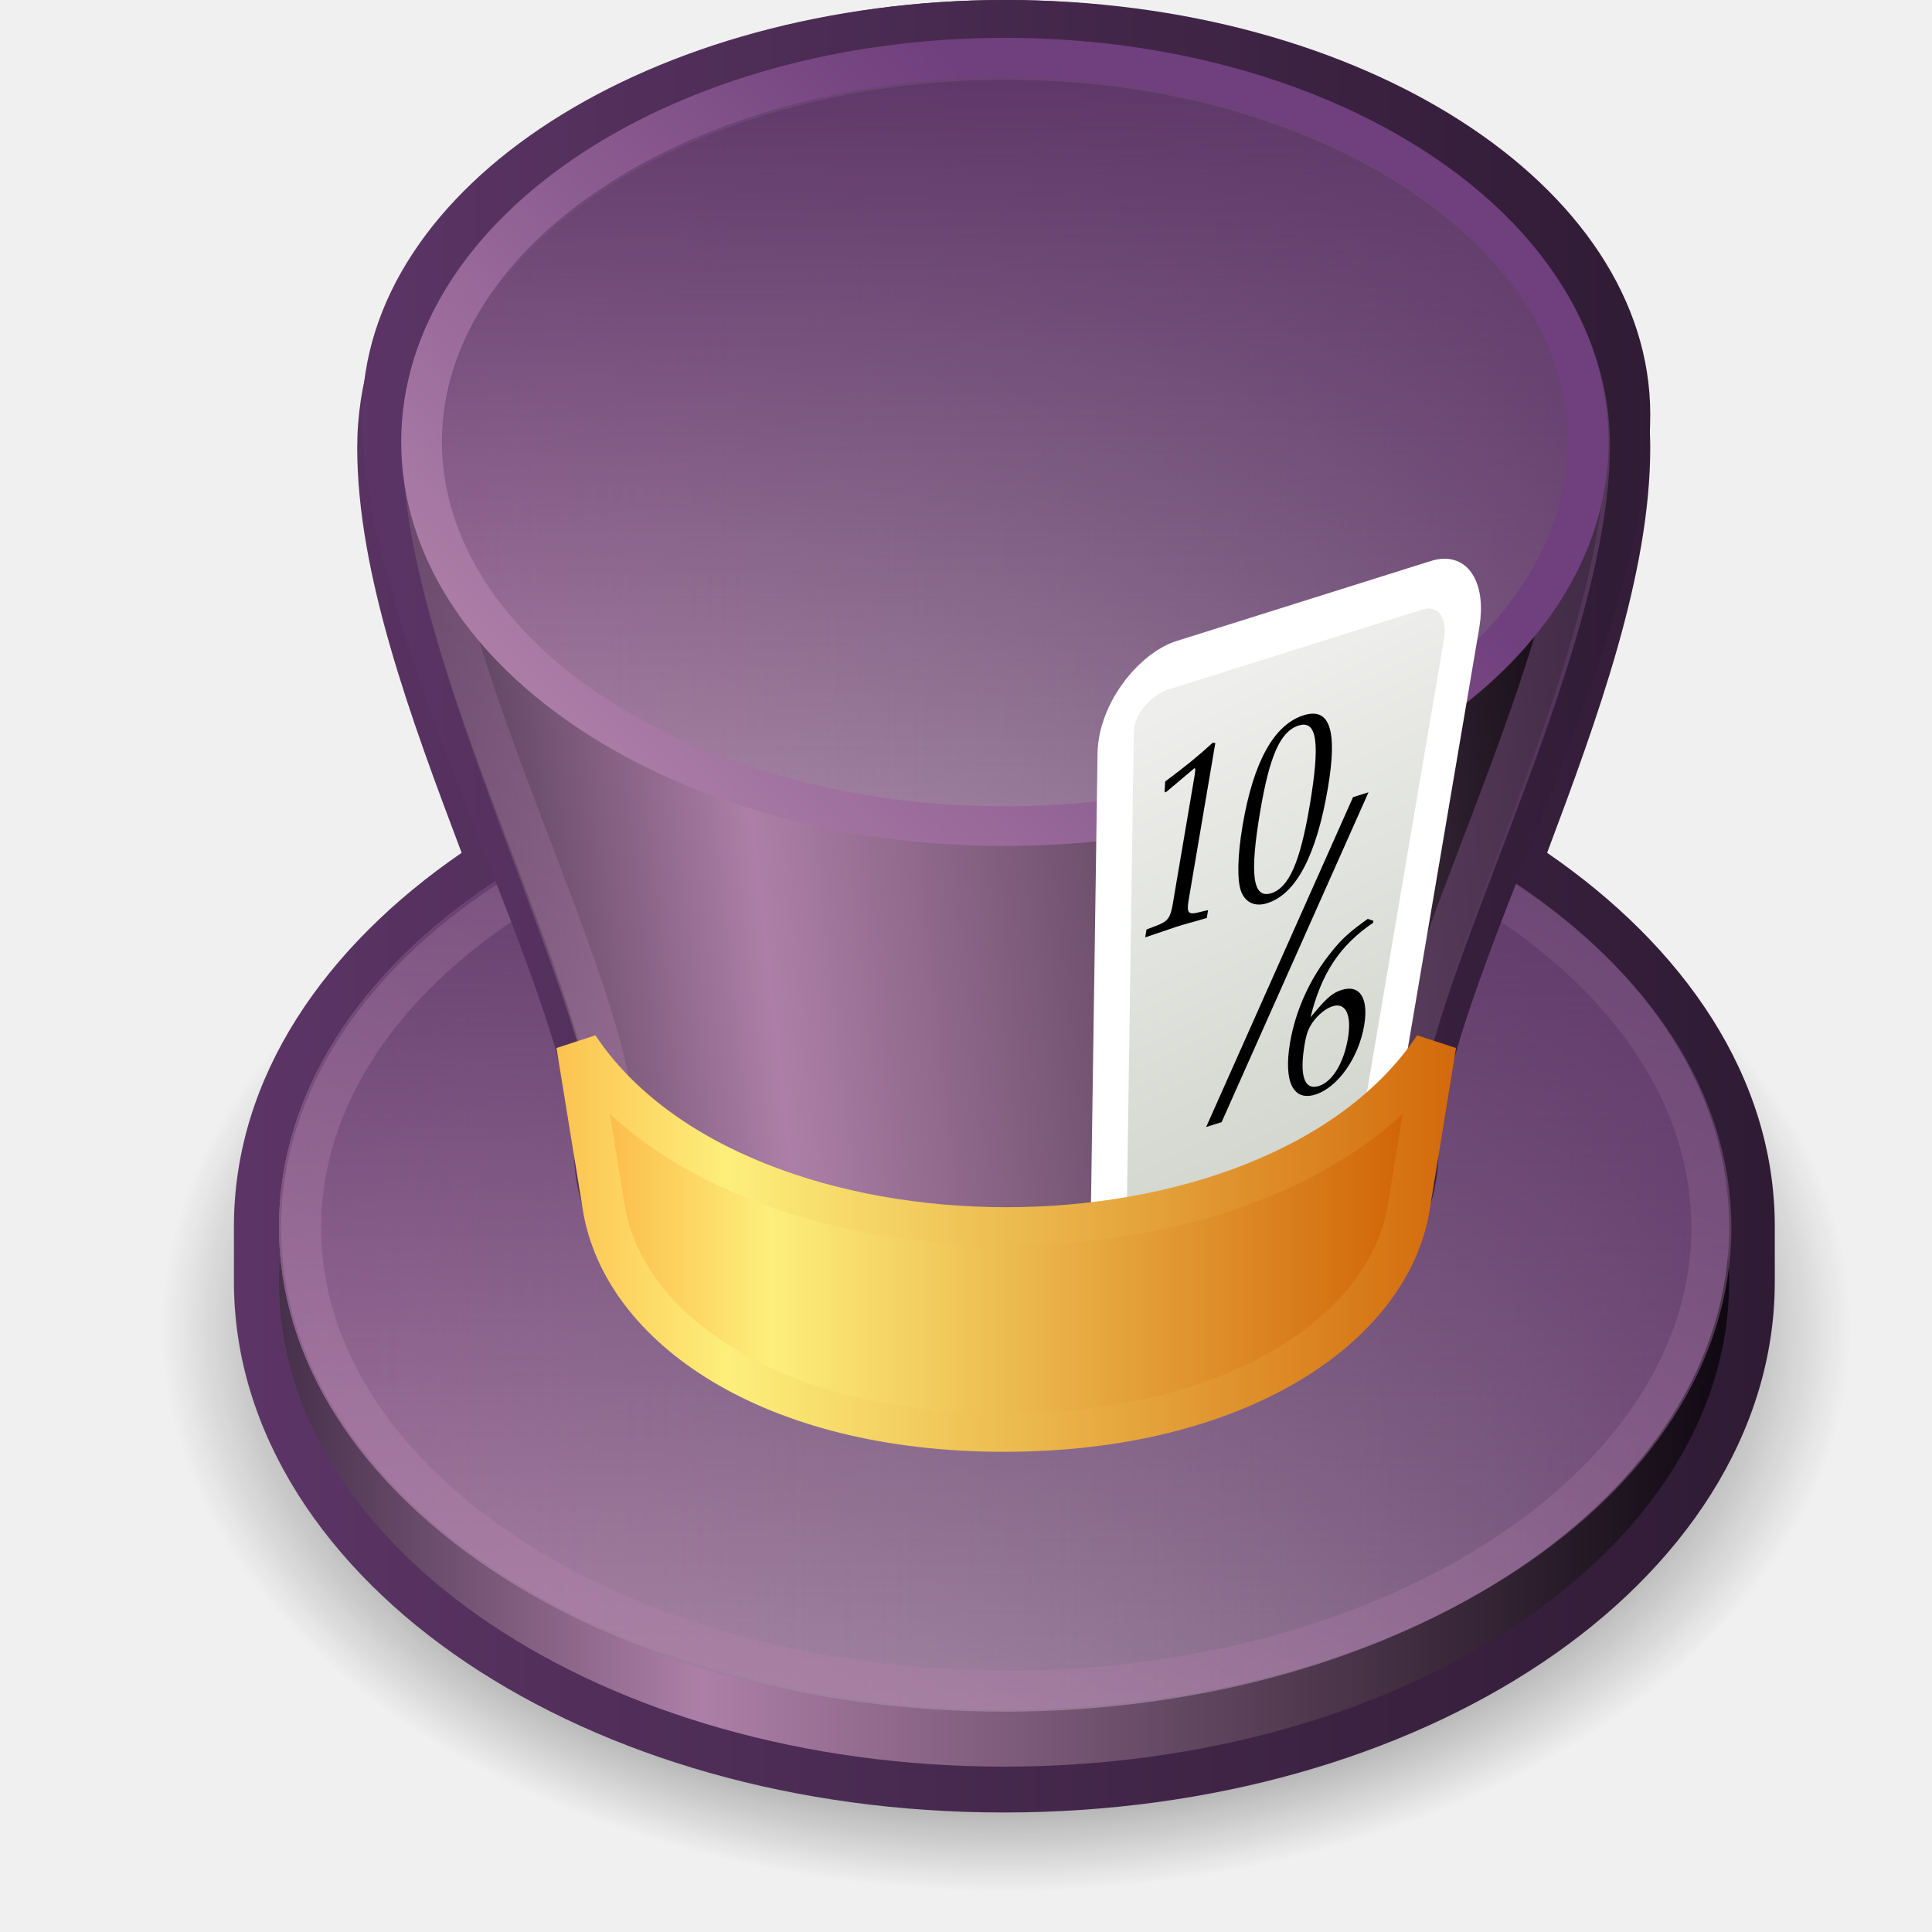
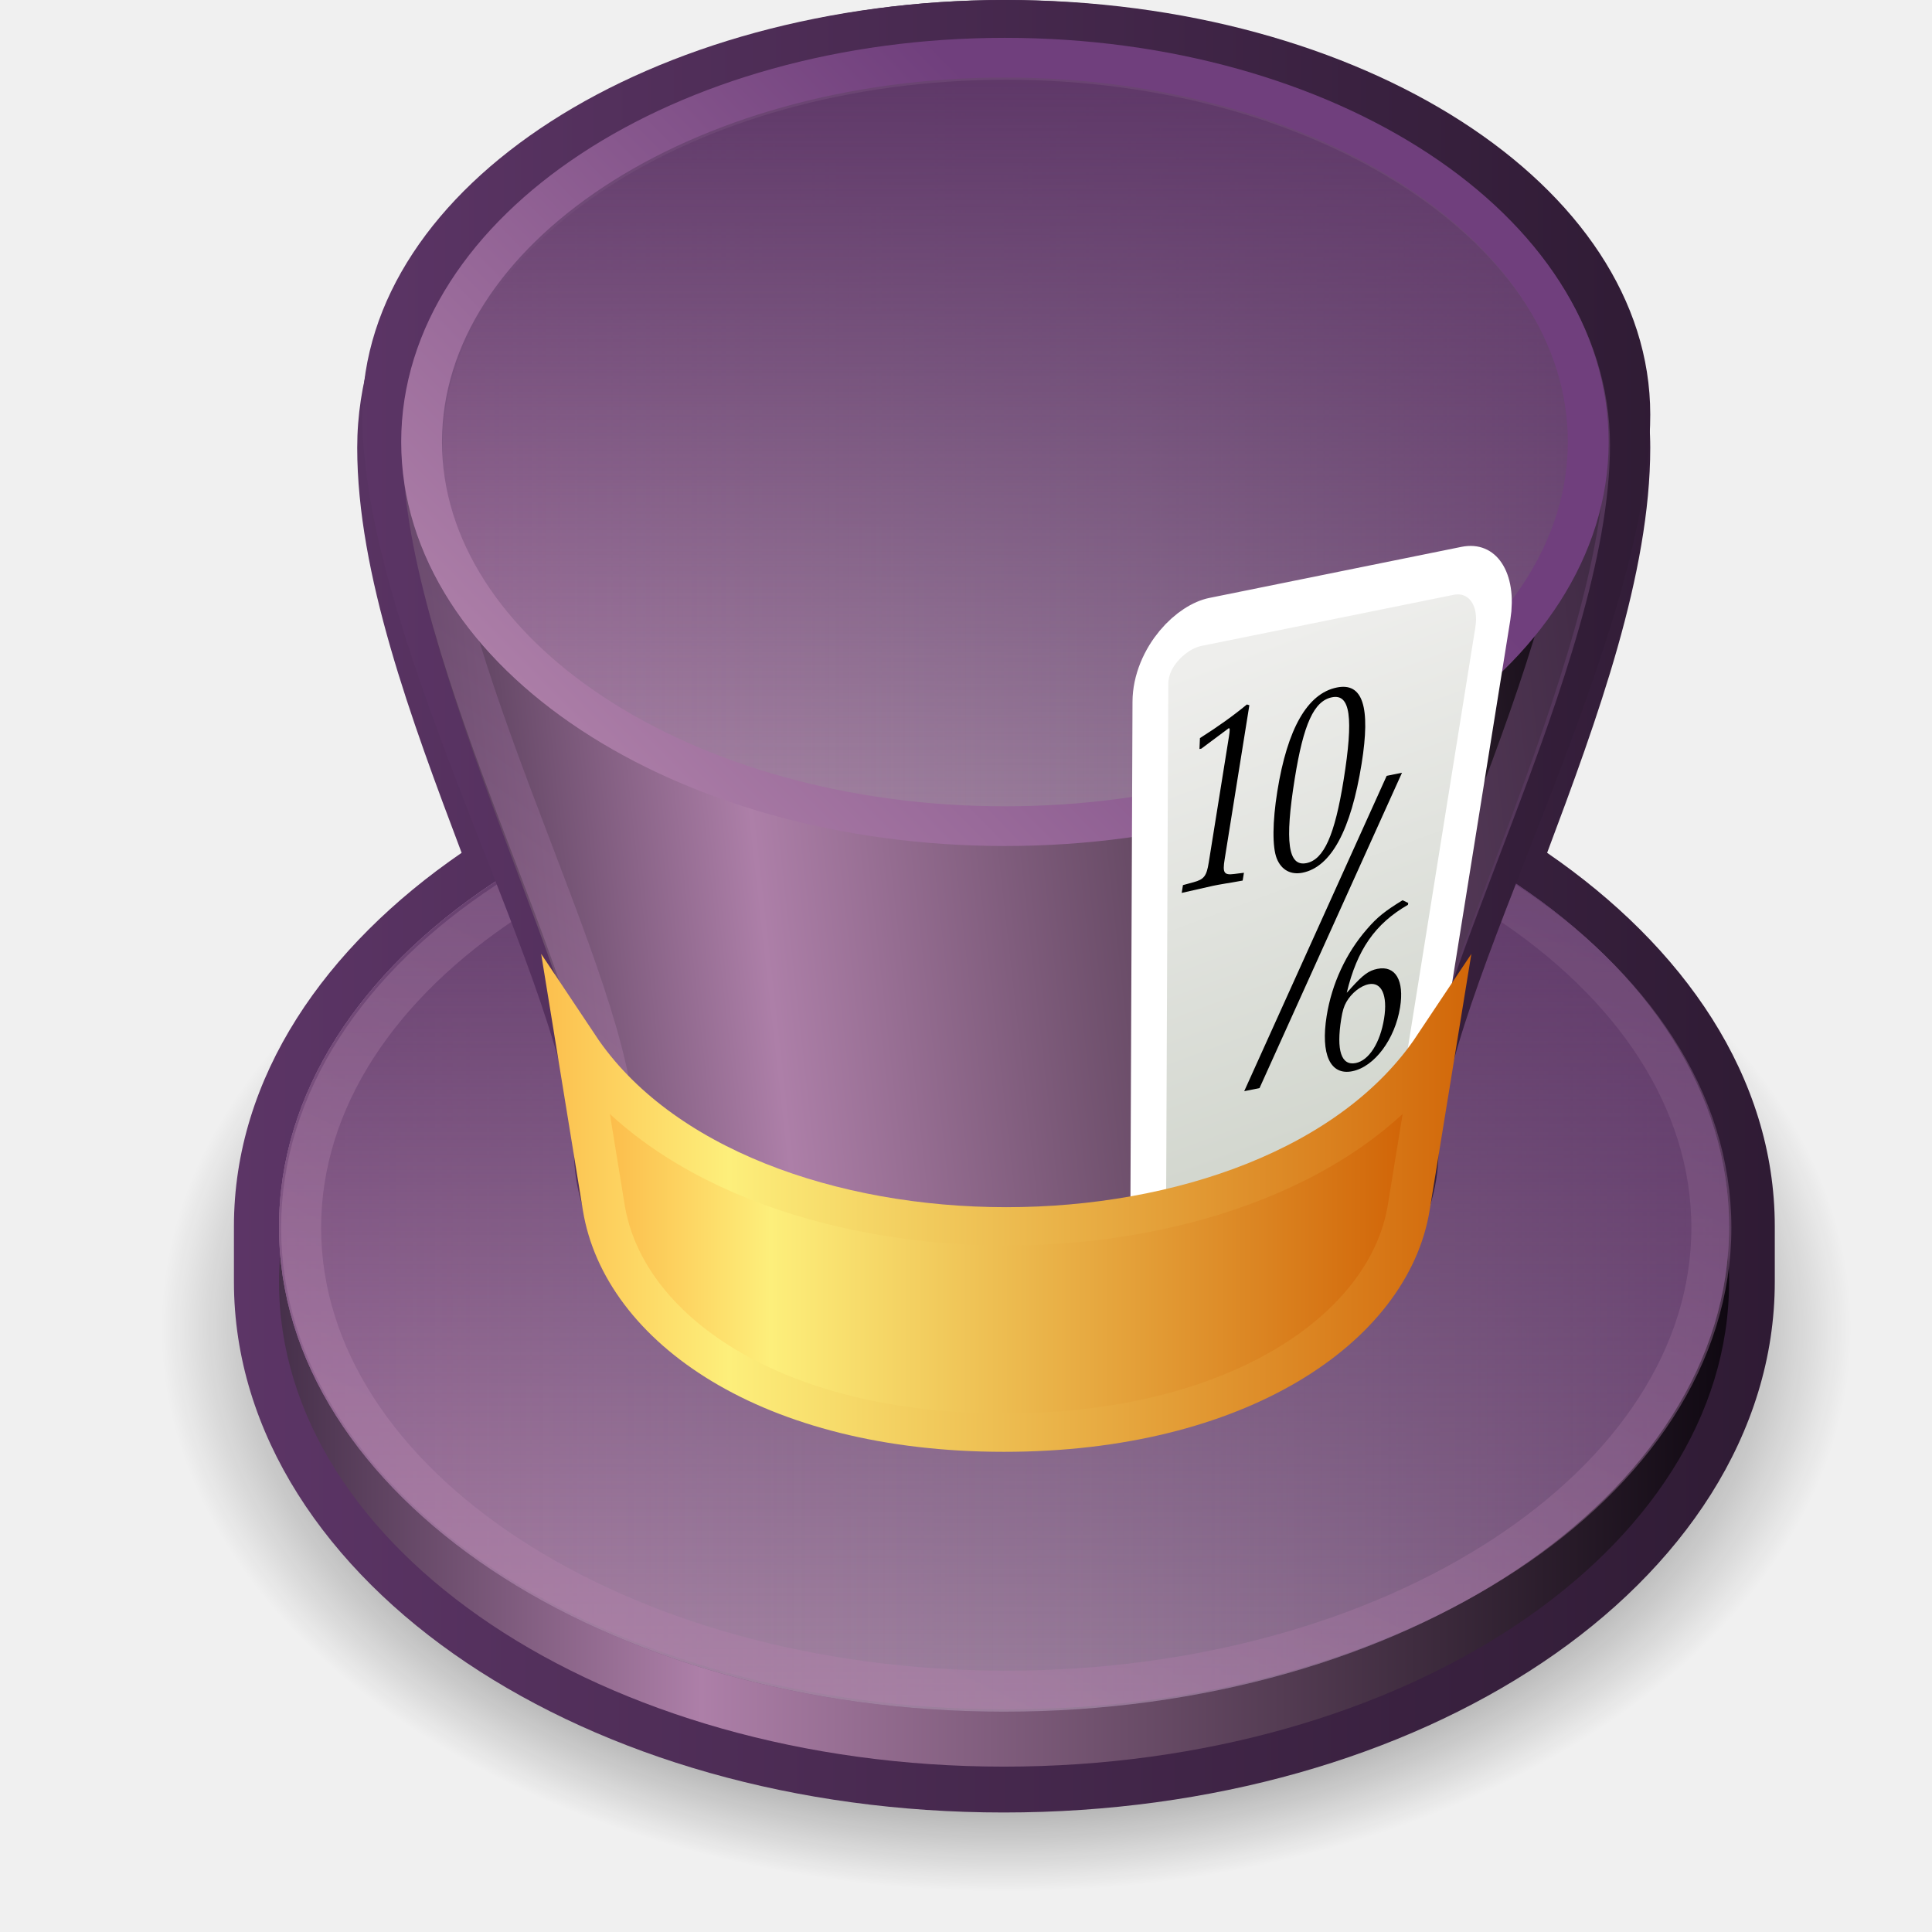
<svg xmlns="http://www.w3.org/2000/svg" xmlns:xlink="http://www.w3.org/1999/xlink" width="48" height="48" id="svg2" version="1.0">
  <defs id="defs4">
    <linearGradient id="linearGradient3236">
      <stop style="stop-color:#eeeeec;stop-opacity:1" offset="0" id="stop3238" />
      <stop style="stop-color:#d3d7cf;stop-opacity:1" offset="1" id="stop3240" />
    </linearGradient>
    <linearGradient id="linearGradient3512">
      <stop style="stop-color:#5c3566;stop-opacity:1;" offset="0" id="stop3514" />
      <stop style="stop-color:#2f1b34;stop-opacity:1" offset="1" id="stop3516" />
    </linearGradient>
    <linearGradient id="linearGradient3464">
      <stop id="stop3466" offset="0" style="stop-color:#ad7fa8;stop-opacity:1;" />
      <stop id="stop3468" offset="1" style="stop-color:#75507b;stop-opacity:1" />
    </linearGradient>
    <linearGradient id="linearGradient3458">
      <stop id="stop3460" offset="0" style="stop-color:#ad7fa8;stop-opacity:1;" />
      <stop id="stop3462" offset="1" style="stop-color:#75507b;stop-opacity:1" />
    </linearGradient>
    <linearGradient id="linearGradient3427">
      <stop style="stop-color:#000000;stop-opacity:1;" offset="0" id="stop3429" />
      <stop id="stop3435" offset="0.703" style="stop-color:#000000;stop-opacity:0.498;" />
      <stop style="stop-color:#000000;stop-opacity:0;" offset="1" id="stop3431" />
    </linearGradient>
    <linearGradient id="linearGradient3381">
      <stop style="stop-color:#ad7fa8;stop-opacity:1" offset="0" id="stop3383" />
      <stop style="stop-color:#703f7d;stop-opacity:1" offset="1" id="stop3385" />
    </linearGradient>
    <linearGradient id="linearGradient3320">
      <stop style="stop-color:#fcaf3e;stop-opacity:1" offset="0" id="stop3322" />
      <stop id="stop3328" offset="0.235" style="stop-color:#fdef7b;stop-opacity:1" />
      <stop style="stop-color:#ce5c00;stop-opacity:1" offset="1" id="stop3324" />
    </linearGradient>
    <linearGradient id="linearGradient3304">
      <stop style="stop-color:#5c3566;stop-opacity:1;" offset="0" id="stop3306" />
      <stop style="stop-color:#5c3566;stop-opacity:0;" offset="1" id="stop3308" />
    </linearGradient>
    <linearGradient id="linearGradient3296">
      <stop id="stop3298" offset="0" style="stop-color:#cdd0ca;stop-opacity:1;" />
      <stop style="stop-color:#ffffff;stop-opacity:1;" offset="0.291" id="stop3300" />
      <stop id="stop3302" offset="1" style="stop-color:#404040;stop-opacity:1;" />
    </linearGradient>
    <linearGradient id="linearGradient3270">
      <stop style="stop-color:#ad7fa8;stop-opacity:1;" offset="0" id="stop3272" />
      <stop style="stop-color:#d3d7cf;stop-opacity:0;" offset="1" id="stop3274" />
    </linearGradient>
    <linearGradient id="linearGradient3206">
      <stop style="stop-color:#46304a;stop-opacity:1;" offset="0" id="stop3208" />
      <stop id="stop3214" offset="0.291" style="stop-color:#ad7fa8;stop-opacity:1;" />
      <stop style="stop-color:#0f0811;stop-opacity:1;" offset="1" id="stop3210" />
    </linearGradient>
    <linearGradient xlink:href="#linearGradient3206" id="linearGradient3212" x1="175.125" y1="388.253" x2="610.781" y2="339.766" gradientUnits="userSpaceOnUse" gradientTransform="matrix(6.860303e-2,0,0,6.7986462e-2,-2.012425,-4.814967)" />
    <linearGradient xlink:href="#linearGradient3206" id="linearGradient3222" x1="133.34" y1="519.002" x2="652.559" y2="519.002" gradientUnits="userSpaceOnUse" />
    <linearGradient xlink:href="#linearGradient3270" id="linearGradient3258" x1="133.34" y1="519.002" x2="652.559" y2="519.002" gradientUnits="userSpaceOnUse" />
    <linearGradient xlink:href="#linearGradient3270" id="linearGradient3276" x1="133.34" y1="519.002" x2="652.559" y2="519.002" gradientUnits="userSpaceOnUse" />
    <linearGradient xlink:href="#linearGradient3304" id="linearGradient3310" x1="392.949" y1="343.235" x2="392.949" y2="694.768" gradientUnits="userSpaceOnUse" />
    <linearGradient xlink:href="#linearGradient3304" id="linearGradient3318" x1="392.949" y1="343.235" x2="392.949" y2="694.768" gradientUnits="userSpaceOnUse" />
    <linearGradient xlink:href="#linearGradient3381" id="linearGradient3387" x1="232.32" y1="703.507" x2="483.109" y2="464.145" gradientUnits="userSpaceOnUse" />
    <linearGradient xlink:href="#linearGradient3464" id="linearGradient3395" x1="17" y1="31" x2="25" y2="20" gradientUnits="userSpaceOnUse" gradientTransform="matrix(0.9988315,0,0,0.9994991,2.9208917e-2,3.2523949e-4)" />
    <linearGradient xlink:href="#linearGradient3458" id="linearGradient3403" x1="392.949" y1="701.592" x2="570.891" y2="336.034" gradientUnits="userSpaceOnUse" />
    <linearGradient xlink:href="#linearGradient3320" id="linearGradient3413" gradientUnits="userSpaceOnUse" gradientTransform="matrix(6.860303e-2,0,0,6.7743337e-2,-2.012425,-4.670551)" x1="240.688" y1="526.719" x2="545.25" y2="526.719" />
    <linearGradient xlink:href="#linearGradient3320" id="linearGradient3415" gradientUnits="userSpaceOnUse" x1="12.591" y1="30.742" x2="37.403" y2="30.742" />
    <radialGradient xlink:href="#linearGradient3427" id="radialGradient3433" cx="392.949" cy="519.002" fx="392.949" fy="519.002" r="259.609" gradientTransform="matrix(1,0,0,0.6770428,0,167.6153)" gradientUnits="userSpaceOnUse" />
    <linearGradient xlink:href="#linearGradient3512" id="linearGradient3518" x1="5.812" y1="22.516" x2="44.094" y2="22.516" gradientUnits="userSpaceOnUse" />
    <linearGradient xlink:href="#linearGradient3512" id="linearGradient3526" x1="9" y1="18" x2="41" y2="18" gradientUnits="userSpaceOnUse" gradientTransform="matrix(1.031947,0,0,1.014148,-0.7986697,-0.5023328)" />
    <linearGradient xlink:href="#linearGradient3320" id="linearGradient3232" x1="12.59" y1="30.529" x2="37.404" y2="30.529" gradientUnits="userSpaceOnUse" />
-     <linearGradient xlink:href="#linearGradient3236" id="linearGradient3242" x1="-161.231" y1="403" x2="-120.374" y2="714.651" gradientUnits="userSpaceOnUse" />
+     <linearGradient xlink:href="#linearGradient3236" id="linearGradient2476" gradientUnits="userSpaceOnUse" x1="-161.231" y1="403" x2="-120.374" y2="714.651" />
  </defs>
  <g id="layer1">
    <path transform="matrix(8.0890819e-2,0,0,7.965111e-2,-6.785994,-8.339057)" style="opacity:1;fill:url(#radialGradient3433);fill-opacity:1;stroke:none;stroke-width:1;stroke-linecap:round;stroke-miterlimit:4;stroke-dasharray:none;stroke-opacity:1" id="path3425" d="M 652.559,519.002 A 259.609,175.767 0 1 1 133.34,519.002 A 259.609,175.767 0 1 1 652.559,519.002 z" />
    <path style="fill:url(#linearGradient3518);fill-opacity:1;stroke:none;stroke-width:1;stroke-linecap:round;stroke-miterlimit:4;stroke-opacity:1" d="M 24.938,0 C 20.609,-1.8366413e-07 16.673,1.167 13.75,3.125 C 10.827,5.083 8.875,7.912 8.875,11.125 C 8.875,14.268 10.212,17.856 11.469,21.188 C 8.083,23.512 5.812,26.751 5.812,30.469 L 5.812,31.844 C 5.812,35.623 8.117,38.98 11.594,41.312 C 15.071,43.645 19.761,45.031 24.938,45.031 C 30.114,45.031 34.828,43.644 38.312,41.312 C 41.797,38.981 44.094,35.625 44.094,31.844 L 44.094,30.469 C 44.094,26.751 41.823,23.512 38.438,21.188 C 39.691,17.853 41,14.259 41,11.125 C 41,7.912 39.048,5.083 36.125,3.125 C 33.202,1.167 29.266,1.8366392e-07 24.938,0 z" id="path3349" />
    <path style="opacity:1;fill:url(#linearGradient3222);fill-opacity:1;stroke:none;stroke-width:1;stroke-linecap:round;stroke-miterlimit:4;stroke-dasharray:none;stroke-opacity:1" id="path2383" d="M 652.559,519.002 A 259.609,175.767 0 1 1 133.34,519.002 A 259.609,175.767 0 1 1 652.559,519.002 z" transform="matrix(6.9385558e-2,0,0,6.8516058e-2,-2.319917,-3.711316)" />
    <path d="M 652.559,519.002 A 259.609,175.767 0 1 1 133.34,519.002 A 259.609,175.767 0 1 1 652.559,519.002 z" id="path2385" style="opacity:1;fill:#75507b;fill-opacity:1;stroke:none;stroke-width:1;stroke-linecap:round;stroke-miterlimit:4;stroke-dasharray:none;stroke-opacity:1" transform="matrix(6.9385558e-2,0,0,6.8516058e-2,-2.319917,-5.077001)" />
    <path transform="matrix(6.9385558e-2,0,0,6.8516058e-2,-2.319917,-5.077001)" style="opacity:1;fill:url(#linearGradient3276);fill-opacity:1;stroke:none;stroke-width:1;stroke-linecap:round;stroke-miterlimit:4;stroke-dasharray:none;stroke-opacity:1" id="path3260" d="M 652.559,519.002 A 259.609,175.767 0 1 1 133.34,519.002 A 259.609,175.767 0 1 1 652.559,519.002 z" />
    <path d="M 652.559,519.002 A 259.609,175.767 0 1 1 133.34,519.002 A 259.609,175.767 0 1 1 652.559,519.002 z" id="path3278" style="opacity:1;fill:url(#linearGradient3310);fill-opacity:1;stroke:none;stroke-width:1;stroke-linecap:round;stroke-miterlimit:4;stroke-dasharray:none;stroke-opacity:1" transform="matrix(6.9385558e-2,0,0,6.8516058e-2,-2.319917,-5.077001)" />
    <path transform="matrix(6.7480678e-2,0,0,6.5350228e-2,-1.516488,-3.414364)" style="opacity:0.5;fill:none;fill-opacity:1;stroke:url(#linearGradient3403);stroke-width:14.725;stroke-linecap:round;stroke-miterlimit:4;stroke-dasharray:none;stroke-opacity:1" id="path3334" d="M 652.559,519.002 A 259.609,175.767 0 1 1 133.34,519.002 A 259.609,175.767 0 1 1 652.559,519.002 z" />
    <path id="path3407" d="M 35.739,28.592 C 35.739,24.776 41,15.982 41,10.297 C 41,4.613 33.831,7.2004533e-07 24.999,2.0490337e-15 C 16.167,2.0490337e-15 9,4.613 9,10.297 C 9,15.982 14.259,24.776 14.259,28.592 C 14.259,32.408 19.07,35.505 24.999,35.505 C 30.927,35.505 35.739,32.408 35.739,28.592 z" style="opacity:1;fill:url(#linearGradient3526);fill-opacity:1;stroke:none;stroke-width:0.991;stroke-linecap:round;stroke-miterlimit:4;stroke-dasharray:none;stroke-opacity:1" />
    <path style="opacity:1;fill:url(#linearGradient3212);fill-opacity:1;stroke:none;stroke-width:1;stroke-linecap:round;stroke-miterlimit:4;stroke-dasharray:none;stroke-opacity:1" d="M 34.975,28.838 C 34.975,25.123 39.889,16.561 39.889,11.026 C 39.889,5.491 33.193,1 24.944,1 C 16.695,1 10.002,5.491 10.002,11.026 C 10.002,16.561 14.913,25.123 14.913,28.838 C 14.913,32.553 19.407,35.569 24.944,35.569 C 30.481,35.569 34.975,32.553 34.975,28.838 z" id="path2389" />
    <path transform="matrix(5.7563465e-2,0,0,5.6544271e-2,2.325567,-18.28516)" style="opacity:1;fill:#75507b;fill-opacity:1;stroke:none;stroke-width:1;stroke-linecap:round;stroke-miterlimit:4;stroke-dasharray:none;stroke-opacity:1" id="path2387" d="M 652.559,519.002 A 259.609,175.767 0 1 1 133.34,519.002 A 259.609,175.767 0 1 1 652.559,519.002 z" />
    <path d="M 652.559,519.002 A 259.609,175.767 0 1 1 133.34,519.002 A 259.609,175.767 0 1 1 652.559,519.002 z" id="path3224" style="opacity:1;fill:url(#linearGradient3258);fill-opacity:1;stroke:none;stroke-width:1;stroke-linecap:round;stroke-miterlimit:4;stroke-dasharray:none;stroke-opacity:1" transform="matrix(5.7563465e-2,0,0,5.6544271e-2,2.325567,-18.28516)" />
    <path transform="matrix(5.7563465e-2,0,0,5.6544271e-2,2.325567,-18.28516)" style="opacity:1;fill:url(#linearGradient3318);fill-opacity:1;stroke:none;stroke-width:1;stroke-linecap:round;stroke-miterlimit:4;stroke-dasharray:none;stroke-opacity:1" id="path3242" d="M 652.559,519.002 A 259.609,175.767 0 1 1 133.34,519.002 A 259.609,175.767 0 1 1 652.559,519.002 z" />
    <path id="path3336" d="M 34.732,28.072 C 34.732,24.523 39.5,16.345 39.5,11.058 C 39.5,5.772 33.003,1.482 24.999,1.482 C 16.995,1.482 10.5,5.772 10.5,11.058 C 10.5,16.345 15.265,24.523 15.265,28.072 C 15.265,31.62 19.626,34.5 24.999,34.5 C 30.372,34.5 34.732,31.62 34.732,28.072 z" style="opacity:0.5;fill:none;fill-opacity:1;stroke:url(#linearGradient3395);stroke-width:0.999;stroke-linecap:round;stroke-miterlimit:4;stroke-dasharray:none;stroke-opacity:1" />
    <path d="M 652.559,519.002 A 259.609,175.767 0 1 1 133.34,519.002 A 259.609,175.767 0 1 1 652.559,519.002 z" id="path3332" style="opacity:1;fill:none;fill-opacity:1;stroke:url(#linearGradient3387);stroke-width:18.161;stroke-linecap:round;stroke-miterlimit:4;stroke-dasharray:none;stroke-opacity:1" transform="matrix(5.582372e-2,0,0,5.4311173e-2,3.031055,-17.20827)" />
    <g id="g2426" transform="matrix(3.1279295e-2,-9.8444796e-3,-7.309361e-3,4.3003935e-2,39.93181,-2.733432)">
-       <path style="fill:url(#linearGradient3242);fill-opacity:1;stroke:#888a85;stroke-width:1;stroke-linecap:round;stroke-miterlimit:4;stroke-opacity:1" d="M -254.704,389.702 L -52.382,389.702 C -32.316,389.702 -16.162,405.856 -16.162,425.922 L -16.162,725.218 C -16.162,745.284 -32.316,761.438 -52.382,761.438 L -187.15,776.903 C -207.216,776.903 -223.37,760.749 -223.37,740.683 L -290.924,425.922 C -295.517,404.519 -274.77,389.702 -254.704,389.702 z" id="rect2404" />
-       <path style="fill:none;fill-opacity:1;stroke:#ffffff;stroke-width:28.026;stroke-linecap:round;stroke-miterlimit:4;stroke-opacity:1" d="M -254.704,389.702 L -52.382,389.702 C -32.316,389.702 -16.162,405.856 -16.162,425.922 L -16.162,725.218 C -16.162,745.284 -32.316,761.438 -52.382,761.438 L -187.15,776.903 C -207.216,776.903 -223.37,760.749 -223.37,740.683 L -290.924,425.922 C -295.517,404.519 -274.77,389.702 -254.704,389.702 z" id="rect3369" />
-       <g transform="translate(29.5803,-1.639203)" id="g2418">
-         <g id="g3420">
-           <path id="text2406" d="M -272.35,467.411 L -270.831,467.411 L -251.234,458.6 C -251.082,458.448 -250.93,458.448 -250.778,458.448 C -249.866,458.448 -249.562,459.816 -249.562,463.462 L -249.562,537.141 C -249.562,545.041 -251.234,546.712 -259.437,547.168 L -267.944,547.623 L -267.944,552.181 C -244.549,551.725 -244.549,551.725 -242.878,551.725 C -240.903,551.725 -237.561,551.725 -232.396,551.877 C -230.573,552.029 -225.256,552.029 -219.027,552.181 L -219.027,547.623 L -226.927,547.168 C -235.282,546.712 -236.802,545.041 -236.802,537.141 L -236.802,447.055 L -238.928,446.295 C -248.803,451.46 -259.589,456.018 -273.413,460.879 L -272.35,467.411 M -166.616,447.055 C -190.163,447.055 -202.164,465.74 -202.164,502.504 C -202.164,520.278 -198.974,535.622 -193.657,543.066 C -188.34,550.51 -179.833,554.763 -170.414,554.763 C -147.474,554.763 -135.929,535.014 -135.929,496.124 C -135.929,462.854 -145.803,447.055 -166.616,447.055 M -169.35,452.372 C -154.615,452.372 -148.69,467.259 -148.69,503.719 C -148.69,536.078 -154.463,549.446 -168.439,549.446 C -183.175,549.446 -189.403,534.103 -189.403,497.035 C -189.403,464.981 -183.783,452.372 -169.35,452.372" style="font-size:151.917px;font-style:normal;font-variant:normal;font-weight:normal;font-stretch:normal;text-align:start;line-height:125%;writing-mode:lr-tb;text-anchor:start;fill:#000000;fill-opacity:1;stroke:none;stroke-width:1px;stroke-linecap:butt;stroke-linejoin:miter;stroke-opacity:1;font-family:URW Palladio L;-inkscape-font-specification:URW Palladio L" />
-           <path id="text2410" d="M -101.235,506.537 L -113.527,506.537 L -189.734,679.642 L -177.443,679.642 L -101.235,506.537" style="font-size:204.858px;font-style:normal;font-variant:normal;font-weight:normal;font-stretch:normal;text-align:start;line-height:125%;writing-mode:lr-tb;text-anchor:start;fill:#000000;fill-opacity:1;stroke:none;stroke-width:1px;stroke-linecap:butt;stroke-linejoin:miter;stroke-opacity:1;font-family:URW Palladio L;-inkscape-font-specification:URW Palladio L" />
-           <path id="text2414" d="M -78.738,585.974 L -83.808,583.645 C -96.965,588.03 -102.584,590.771 -109.573,596.801 C -123.688,608.724 -131.363,625.443 -131.363,644.218 C -131.363,666.83 -120.399,680.809 -102.721,680.809 C -84.905,680.809 -71.611,666.693 -71.611,648.055 C -71.611,632.295 -81.068,622.017 -95.594,622.017 C -102.446,622.017 -106.558,623.799 -114.643,630.24 C -116.151,631.473 -116.288,631.61 -117.795,632.706 C -114.917,607.901 -103.406,594.471 -78.738,587.071 L -78.738,585.974 M -100.802,630.24 C -90.387,630.24 -83.397,639.285 -83.397,652.852 C -83.397,667.105 -90.387,676.287 -100.939,676.287 C -112.588,676.287 -118.892,666.282 -118.892,647.918 C -118.892,643.122 -118.344,640.518 -116.836,638.188 C -113.821,633.529 -107.38,630.24 -100.802,630.24" style="font-size:161.093px;font-style:normal;font-variant:normal;font-weight:normal;font-stretch:normal;text-align:start;line-height:125%;writing-mode:lr-tb;text-anchor:start;fill:#000000;fill-opacity:1;stroke:none;stroke-width:1px;stroke-linecap:butt;stroke-linejoin:miter;stroke-opacity:1;font-family:URW Palladio L;-inkscape-font-specification:URW Palladio L" />
+       <g id="g2465" transform="matrix(1.009857,8.5311752e-2,1.3750283e-2,0.991401,19.08402,4.950815)">
+         <path id="rect2404" d="M -254.704,389.702 L -52.382,389.702 C -32.316,389.702 -16.162,405.856 -16.162,425.922 L -16.162,725.218 C -16.162,745.284 -32.316,761.438 -52.382,761.438 L -187.15,776.903 C -207.216,776.903 -223.37,760.749 -223.37,740.683 L -290.924,425.922 C -295.517,404.519 -274.77,389.702 -254.704,389.702 z" style="fill:url(#linearGradient2476);fill-opacity:1;stroke:#888a85;stroke-width:1;stroke-linecap:round;stroke-miterlimit:4;stroke-opacity:1" />
+         <path id="rect3369" d="M -254.704,389.702 L -52.382,389.702 C -32.316,389.702 -16.162,405.856 -16.162,425.922 L -16.162,725.218 C -16.162,745.284 -32.316,761.438 -52.382,761.438 L -187.15,776.903 C -207.216,776.903 -223.37,760.749 -223.37,740.683 L -290.924,425.922 C -295.517,404.519 -274.77,389.702 -254.704,389.702 z" style="fill:none;fill-opacity:1;stroke:#ffffff;stroke-width:28.026;stroke-linecap:round;stroke-miterlimit:4;stroke-opacity:1" />
+         <g id="g2418" transform="translate(29.5803,-1.639203)">
+           <g id="g3420">
+             <path style="font-size:151.917px;font-style:normal;font-variant:normal;font-weight:normal;font-stretch:normal;text-align:start;line-height:125%;writing-mode:lr-tb;text-anchor:start;fill:#000000;fill-opacity:1;stroke:none;stroke-width:1px;stroke-linecap:butt;stroke-linejoin:miter;stroke-opacity:1;font-family:URW Palladio L;-inkscape-font-specification:URW Palladio L" d="M -272.35,467.411 L -270.831,467.411 L -251.234,458.6 C -251.082,458.448 -250.93,458.448 -250.778,458.448 C -249.866,458.448 -249.562,459.816 -249.562,463.462 L -249.562,537.141 C -249.562,545.041 -251.234,546.712 -259.437,547.168 L -267.944,547.623 L -267.944,552.181 C -244.549,551.725 -244.549,551.725 -242.878,551.725 C -240.903,551.725 -237.561,551.725 -232.396,551.877 C -230.573,552.029 -225.256,552.029 -219.027,552.181 L -219.027,547.623 L -226.927,547.168 C -235.282,546.712 -236.802,545.041 -236.802,537.141 L -236.802,447.055 L -238.928,446.295 C -248.803,451.46 -259.589,456.018 -273.413,460.879 L -272.35,467.411 M -166.616,447.055 C -190.163,447.055 -202.164,465.74 -202.164,502.504 C -202.164,520.278 -198.974,535.622 -193.657,543.066 C -188.34,550.51 -179.833,554.763 -170.414,554.763 C -147.474,554.763 -135.929,535.014 -135.929,496.124 C -135.929,462.854 -145.803,447.055 -166.616,447.055 M -169.35,452.372 C -154.615,452.372 -148.69,467.259 -148.69,503.719 C -148.69,536.078 -154.463,549.446 -168.439,549.446 C -183.175,549.446 -189.403,534.103 -189.403,497.035 C -189.403,464.981 -183.783,452.372 -169.35,452.372" id="text2406" />
+             <path style="font-size:204.858px;font-style:normal;font-variant:normal;font-weight:normal;font-stretch:normal;text-align:start;line-height:125%;writing-mode:lr-tb;text-anchor:start;fill:#000000;fill-opacity:1;stroke:none;stroke-width:1px;stroke-linecap:butt;stroke-linejoin:miter;stroke-opacity:1;font-family:URW Palladio L;-inkscape-font-specification:URW Palladio L" d="M -101.235,506.537 L -113.527,506.537 L -189.734,679.642 L -177.443,679.642 L -101.235,506.537" id="text2410" />
+             <path style="font-size:161.093px;font-style:normal;font-variant:normal;font-weight:normal;font-stretch:normal;text-align:start;line-height:125%;writing-mode:lr-tb;text-anchor:start;fill:#000000;fill-opacity:1;stroke:none;stroke-width:1px;stroke-linecap:butt;stroke-linejoin:miter;stroke-opacity:1;font-family:URW Palladio L;-inkscape-font-specification:URW Palladio L" d="M -78.738,585.974 L -83.808,583.645 C -96.965,588.03 -102.584,590.771 -109.573,596.801 C -123.688,608.724 -131.363,625.443 -131.363,644.218 C -131.363,666.83 -120.399,680.809 -102.721,680.809 C -84.905,680.809 -71.611,666.693 -71.611,648.055 C -71.611,632.295 -81.068,622.017 -95.594,622.017 C -102.446,622.017 -106.558,623.799 -114.643,630.24 C -116.151,631.473 -116.288,631.61 -117.795,632.706 C -114.917,607.901 -103.406,594.471 -78.738,587.071 L -78.738,585.974 M -100.802,630.24 C -90.387,630.24 -83.397,639.285 -83.397,652.852 C -83.397,667.105 -90.387,676.287 -100.939,676.287 C -112.588,676.287 -118.892,666.282 -118.892,647.918 C -118.892,643.122 -118.344,640.518 -116.836,638.188 C -113.821,633.529 -107.38,630.24 -100.802,630.24" id="text2414" />
+           </g>
        </g>
      </g>
    </g>
    <g id="g3409" transform="matrix(1.047884,0,0,0.9516806,-1.193757,1.743405)">
-       <path id="path2394" d="M 35.166,25.455 C 31.349,31.76 18.645,31.76 14.828,25.455 L 15.454,29.691 C 15.92,32.844 19.407,35.569 24.944,35.569 C 30.481,35.569 34.074,32.844 34.54,29.691 L 35.166,25.455 z" style="opacity:1;fill:url(#linearGradient3413);fill-opacity:1;stroke:url(#linearGradient3232);stroke-width:1;stroke-linecap:round;stroke-miterlimit:4.5;stroke-dasharray:none;stroke-opacity:1" />
+       <path id="path2394" d="M 35.166,25.455 C 31.349,31.76 18.645,31.76 14.828,25.455 L 15.454,29.691 C 15.92,32.844 19.407,35.569 24.944,35.569 C 30.481,35.569 34.074,32.844 34.54,29.691 L 35.166,25.455 z" style="opacity:1;fill:url(#linearGradient3413);fill-opacity:1;stroke:url(#linearGradient3232);stroke-width:1.001;stroke-linecap:butt;stroke-miterlimit:6;stroke-dasharray:none;stroke-opacity:1" />
    </g>
  </g>
</svg>
